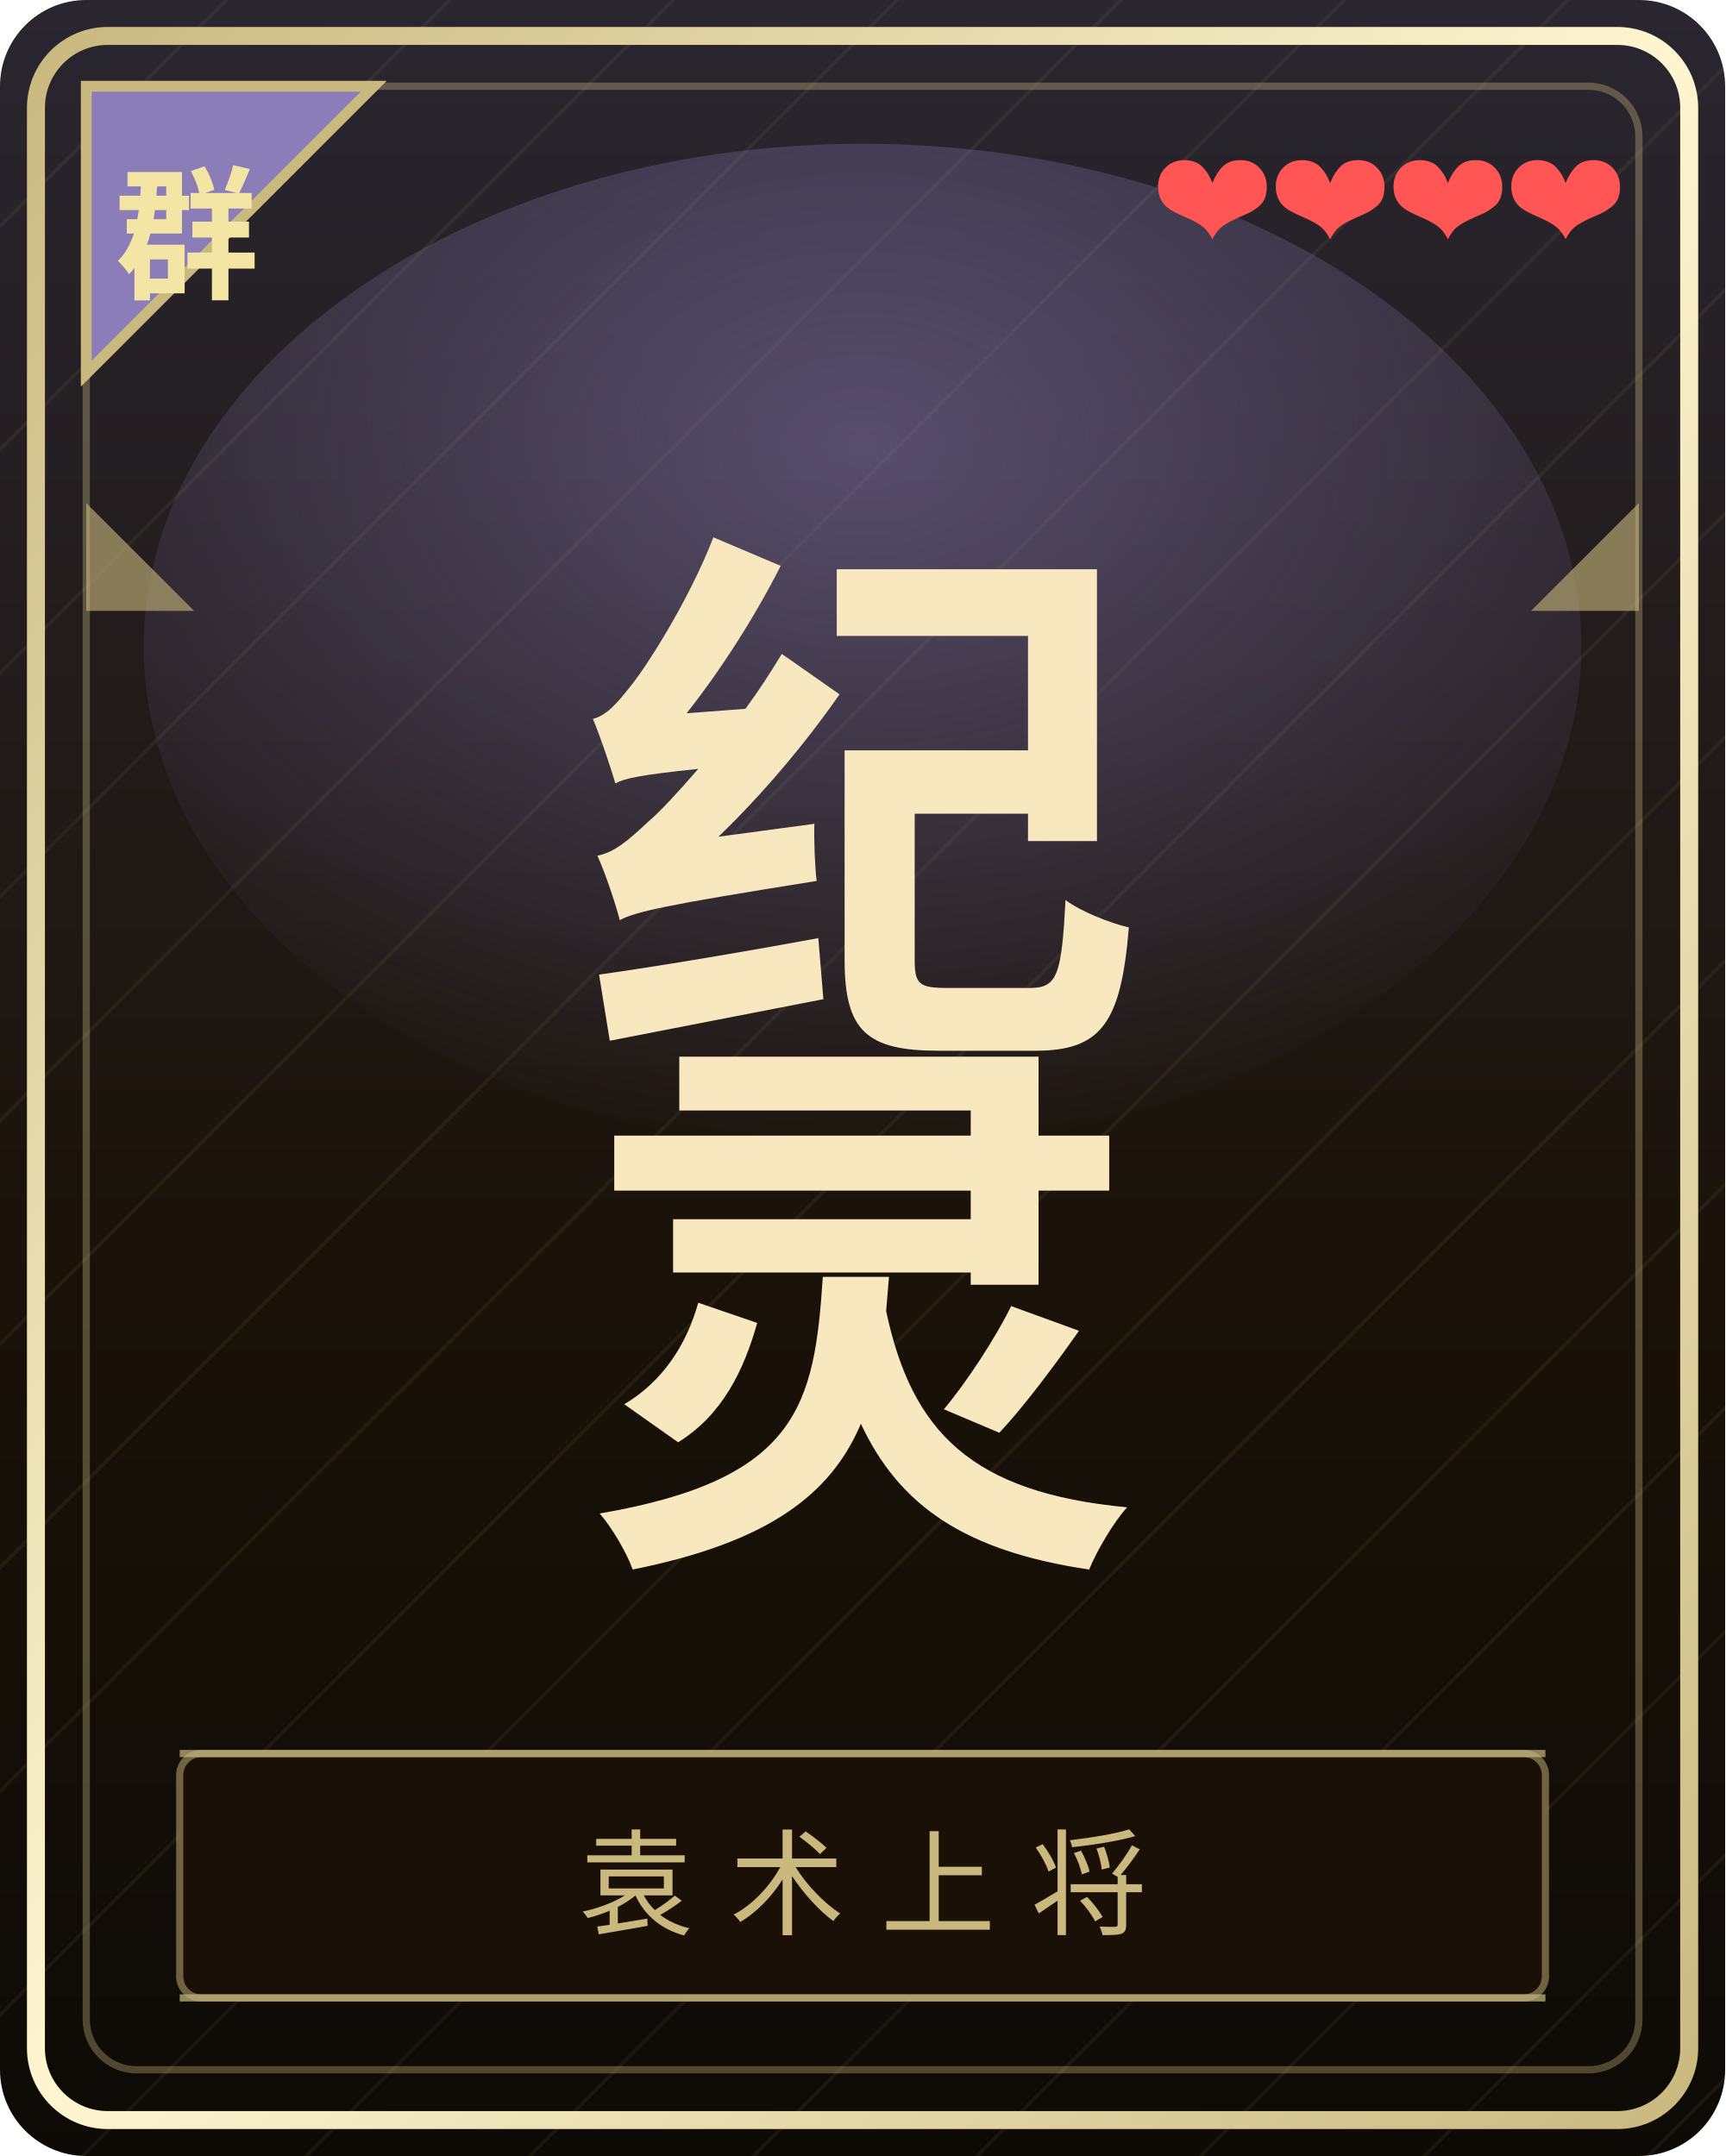
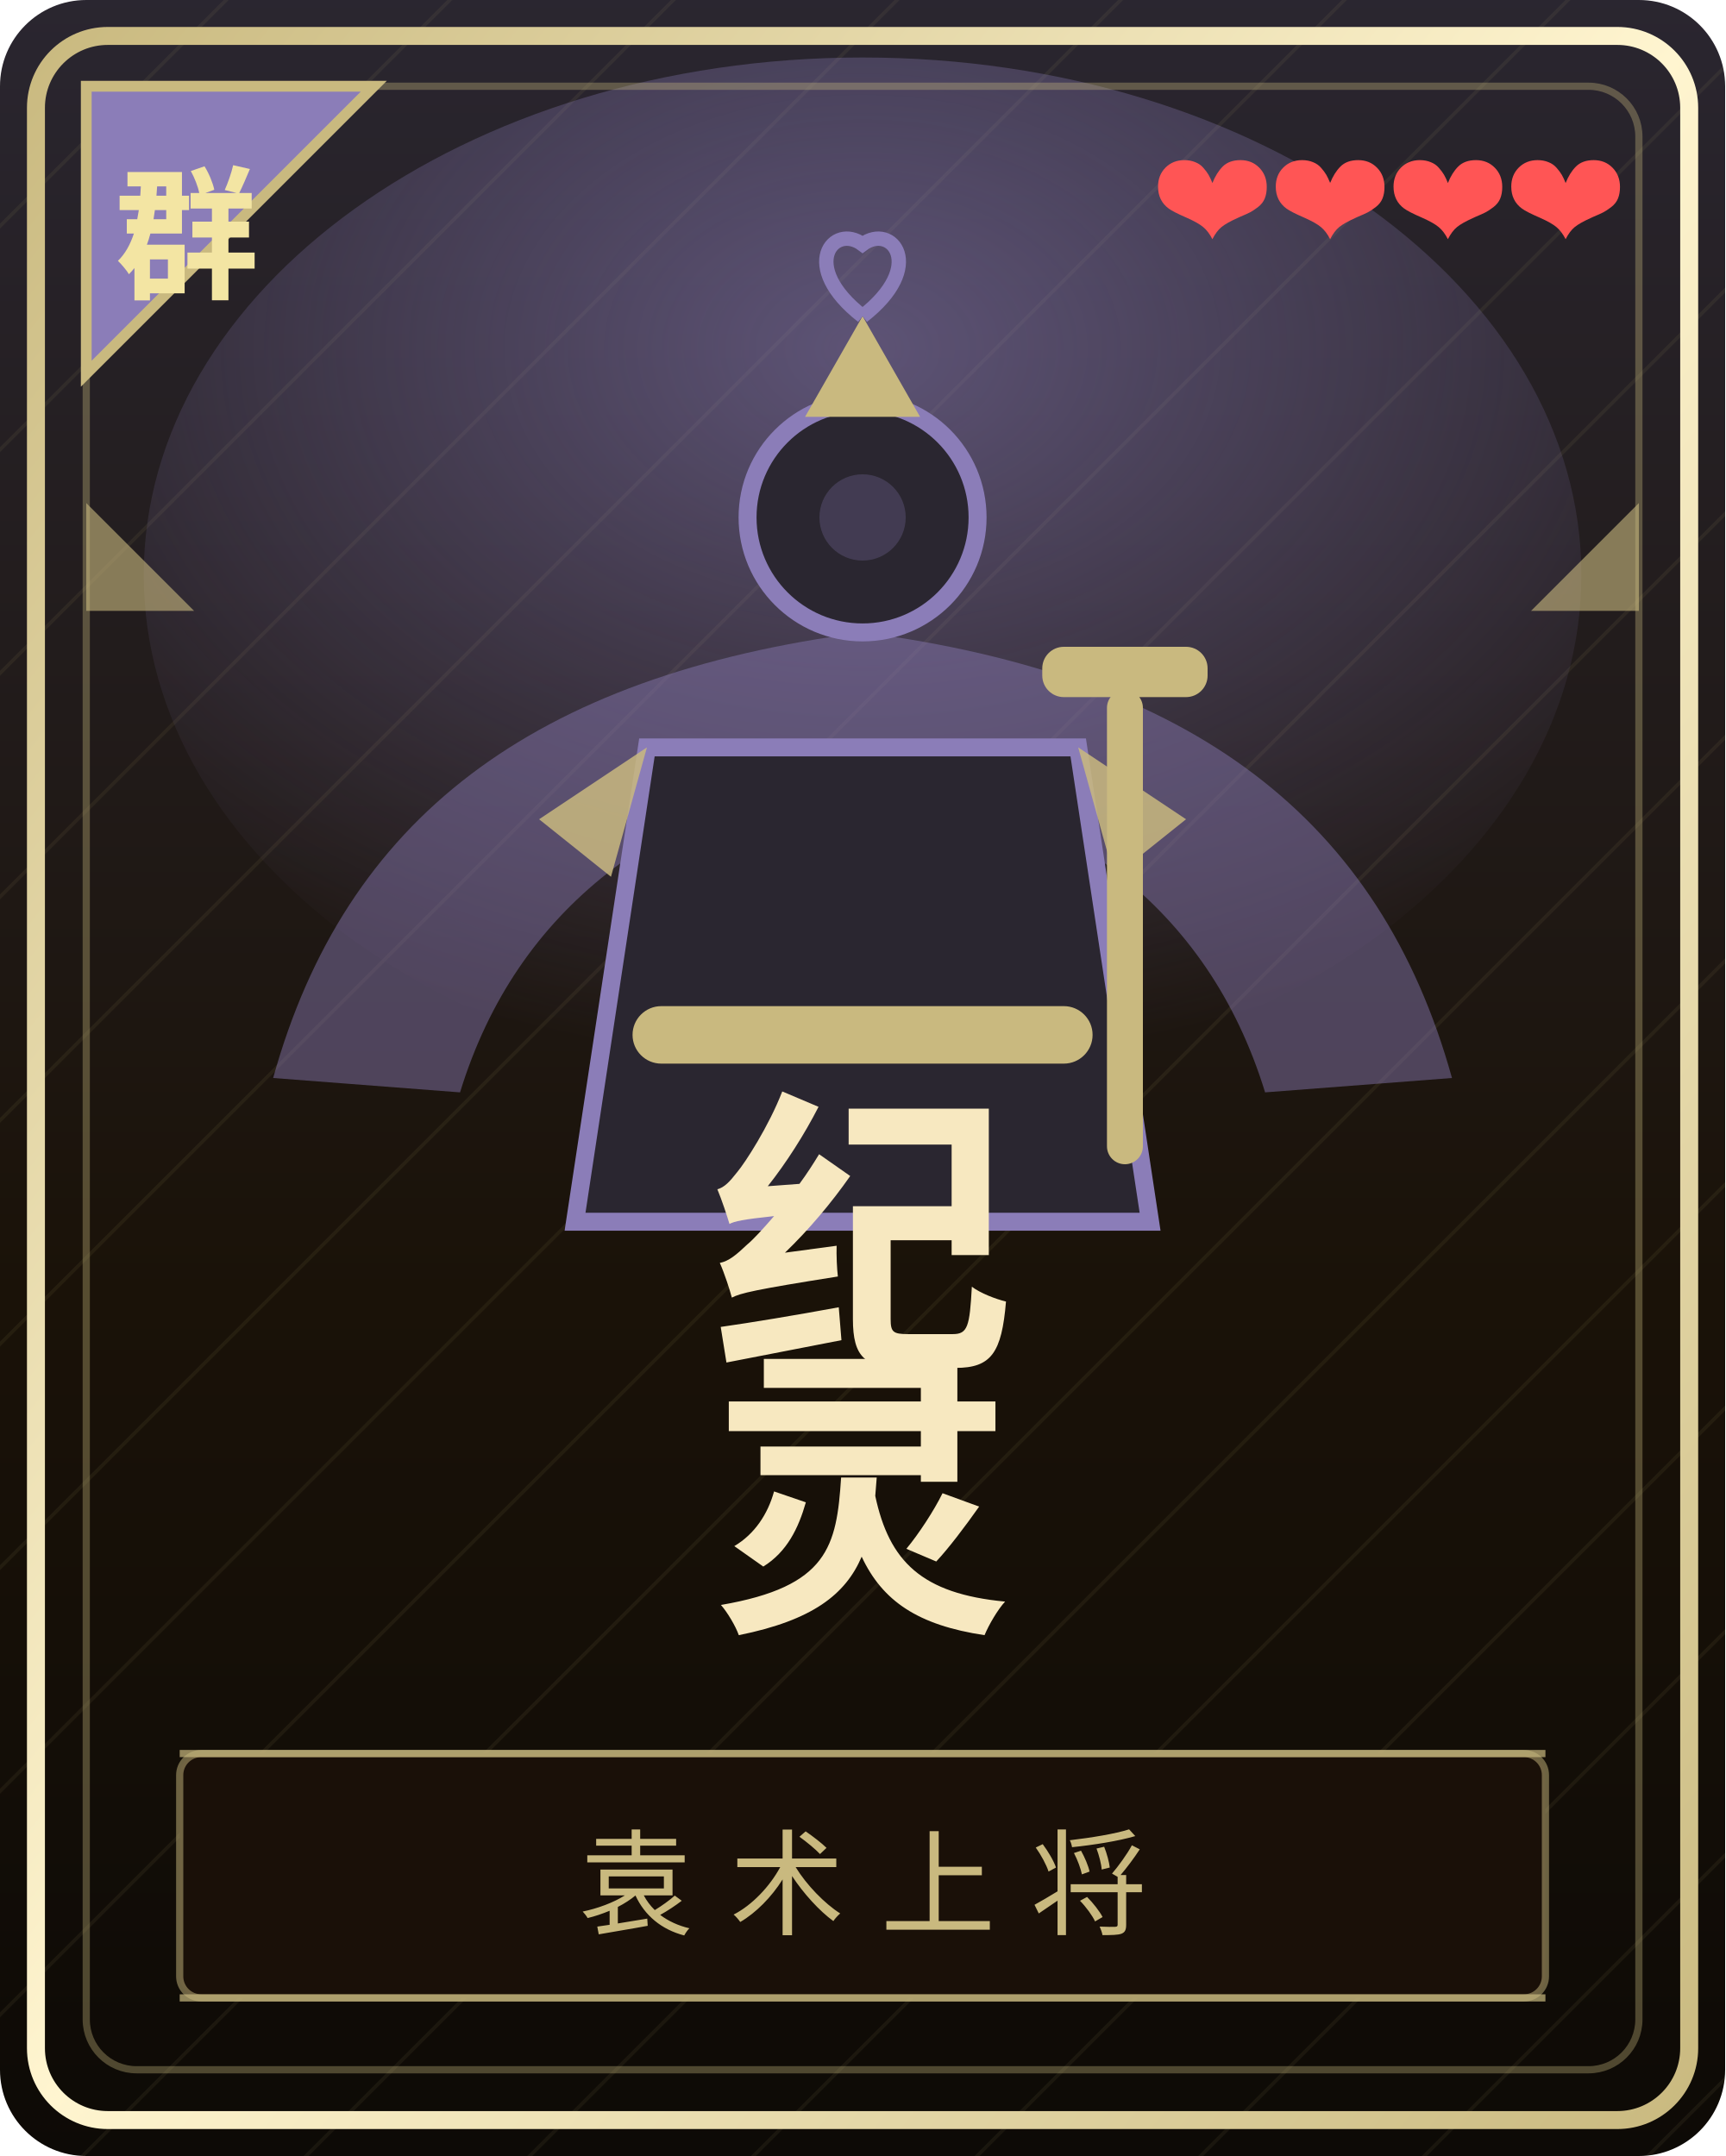
<svg xmlns="http://www.w3.org/2000/svg" width="240" height="300" viewBox="0 0 240 300">
  <defs>
    <linearGradient id="bg" x1="0" y1="0" x2="0" y2="1">
      <stop offset="0" stop-color="#2a2630" />
      <stop offset="0.6" stop-color="#1a1208" />
      <stop offset="1" stop-color="#0d0a06" />
    </linearGradient>
    <linearGradient id="frame" x1="0" y1="0" x2="1" y2="1">
      <stop offset="0" stop-color="#c9b97f" />
      <stop offset="0.5" stop-color="#fff5d0" />
      <stop offset="1" stop-color="#c9b97f" />
    </linearGradient>
-     <radialGradient id="glow" cx="0.5" cy="0.3" r="0.7">
-       <stop offset="0" stop-color="#8b7db8" stop-opacity="0.5" />
+     <radialGradient id="glow" cx="0.5" cy="0.28" r="0.7">
+       <stop offset="0" stop-color="#8b7db8" stop-opacity="0.55" />
      <stop offset="1" stop-color="#8b7db8" stop-opacity="0" />
    </radialGradient>
    <pattern id="bgPattern" patternUnits="userSpaceOnUse" width="22" height="22" patternTransform="rotate(45)">
      <line x1="0" y1="0" x2="0" y2="22" stroke="#c9b97f" stroke-opacity="0.07" stroke-width="1" />
    </pattern>
  </defs>
  <rect width="240" height="300" rx="12" fill="url(#bg)" />
  <rect width="240" height="300" rx="12" fill="url(#bgPattern)" />
-   <ellipse cx="120" cy="90" rx="100" ry="70" fill="url(#glow)" />
+   <ellipse cx="120" cy="80" rx="100" ry="72" fill="url(#glow)" />
+   <g transform="translate(120,92)">
+     <path d="M0,-4 C-46,2 -72,22 -82,58 L-56,60 C-48,34 -28,20 0,14 Z" fill="#8b7db8" opacity="0.45" />
+     <path d="M0,-4 C46,2 72,22 82,58 L56,60 C48,34 28,20 0,14 Z" fill="#8b7db8" opacity="0.45" />
+     <path d="M-30,12 L30,12 L40,78 L-40,78 Z" fill="#2a2630" stroke="#8b7db8" stroke-width="2.5" />
+     <rect x="-32" y="48" width="64" height="8" rx="4" fill="#c9b97f" />
+     <path d="M-30,12 L-45,22 L-35,30 Z" fill="#c9b97f" opacity="0.85" />
+     <path d="M30,12 L45,22 L35,30 Z" fill="#c9b97f" opacity="0.85" />
+     <circle cx="0" cy="-20" r="16" fill="#2a2630" stroke="#8b7db8" stroke-width="2.5" />
+     <circle cx="0" cy="-20" r="6" fill="#8b7db8" opacity="0.25" />
+     <path d="M-8,-34 L0,-48 L8,-34 Z" fill="#c9b97f" />
+     <path d="M0,-48 C-9,-55 -4,-61 0,-58 C4,-61 9,-55 0,-48" stroke="#8b7db8" stroke-width="2" fill="none" />
+     <rect x="34" y="4" width="5" height="66" rx="2.5" fill="#c9b97f" />
+     <rect x="25" y="-2" width="23" height="7" rx="3" fill="#c9b97f" />
+   </g>
+   <text x="120" y="187.7" text-anchor="middle" font-size="42" font-family="STKaiti,KaiTi,STSong,serif" font-weight="bold" fill="#f7e8c0" style="text-shadow:0 2px 8px rgba(0,0,0,.7);letter-spacing:3px">纪</text>
+   <text x="120" y="223.7" text-anchor="middle" font-size="42" font-family="STKaiti,KaiTi,STSong,serif" font-weight="bold" fill="#f7e8c0" style="text-shadow:0 2px 8px rgba(0,0,0,.7);letter-spacing:3px">灵</text>
  <rect x="5" y="5" width="230" height="290" rx="10" fill="none" stroke="url(#frame)" stroke-width="2.5" />
  <rect x="12" y="12" width="216" height="276" rx="7" fill="none" stroke="#c9b97f" stroke-opacity="0.35" stroke-width="1" />
  <polygon points="12,12 52,12 12,52" fill="#8b7db8" stroke="#c9b97f" stroke-width="1.5" />
  <text x="26" y="40" font-size="20" text-anchor="middle" font-family="STKaiti,KaiTi,serif" font-weight="bold" fill="#f3e5a3">群</text>
  <text x="226" y="34" font-size="18" text-anchor="end" fill="#ff5555">❤❤❤❤</text>
-   <text x="120" y="141.3" text-anchor="middle" font-size="78" font-family="STKaiti,KaiTi,STSong,serif" font-weight="bold" fill="#f7e8c0" style="text-shadow:0 2px 8px rgba(0,0,0,.7);letter-spacing:3px">纪</text>
-   <text x="120" y="211.3" text-anchor="middle" font-size="78" font-family="STKaiti,KaiTi,STSong,serif" font-weight="bold" fill="#f7e8c0" style="text-shadow:0 2px 8px rgba(0,0,0,.7);letter-spacing:3px">灵</text>
  <rect x="25" y="244" width="190" height="34" rx="3" fill="#1a1008" stroke="#c9b97f" stroke-opacity="0.5" />
  <line x1="25" y1="244" x2="215" y2="244" stroke="#c9b97f" stroke-opacity="0.7" />
  <line x1="25" y1="278" x2="215" y2="278" stroke="#c9b97f" stroke-opacity="0.7" />
  <text x="120" y="268" text-anchor="middle" font-size="16" font-family="STKaiti,KaiTi,STSong,serif" letter-spacing="5px" fill="#c9b97f">袁术上将</text>
  <path d="M12 70 L12 85 L27 85 Z" fill="#c9b97f" opacity="0.6" />
  <path d="M228 70 L228 85 L213 85 Z" fill="#c9b97f" opacity="0.6" />
</svg>
